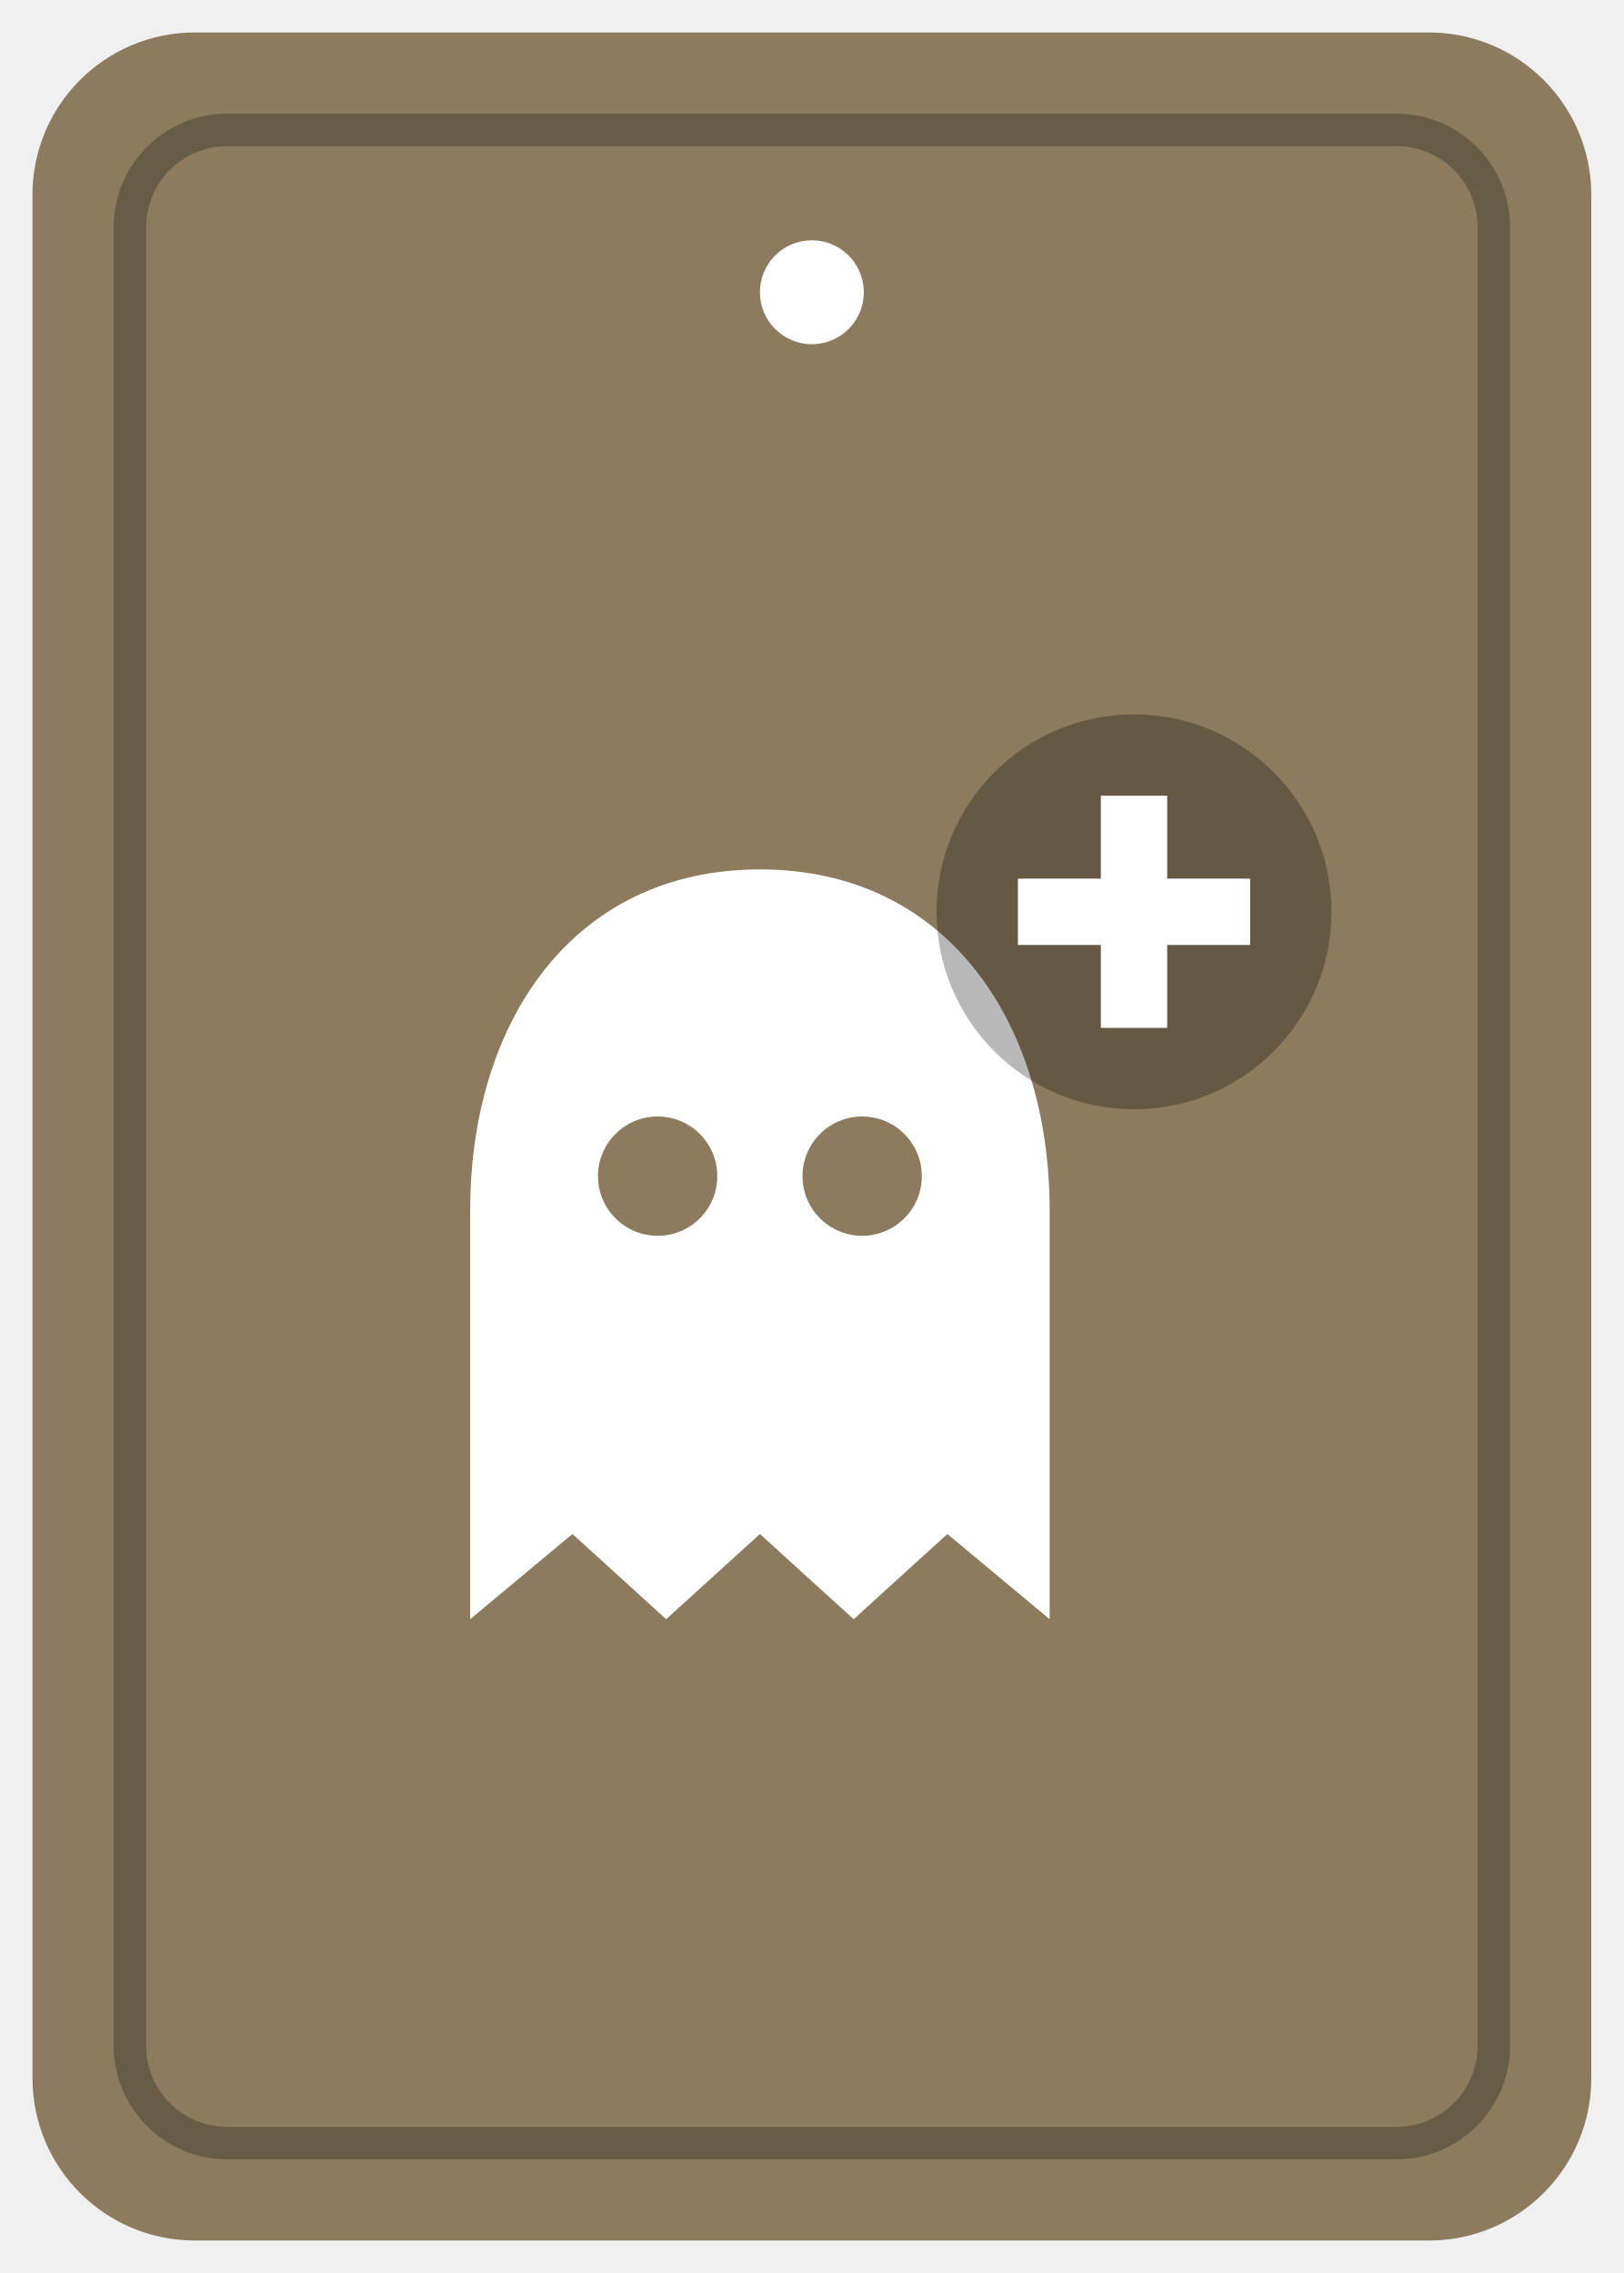
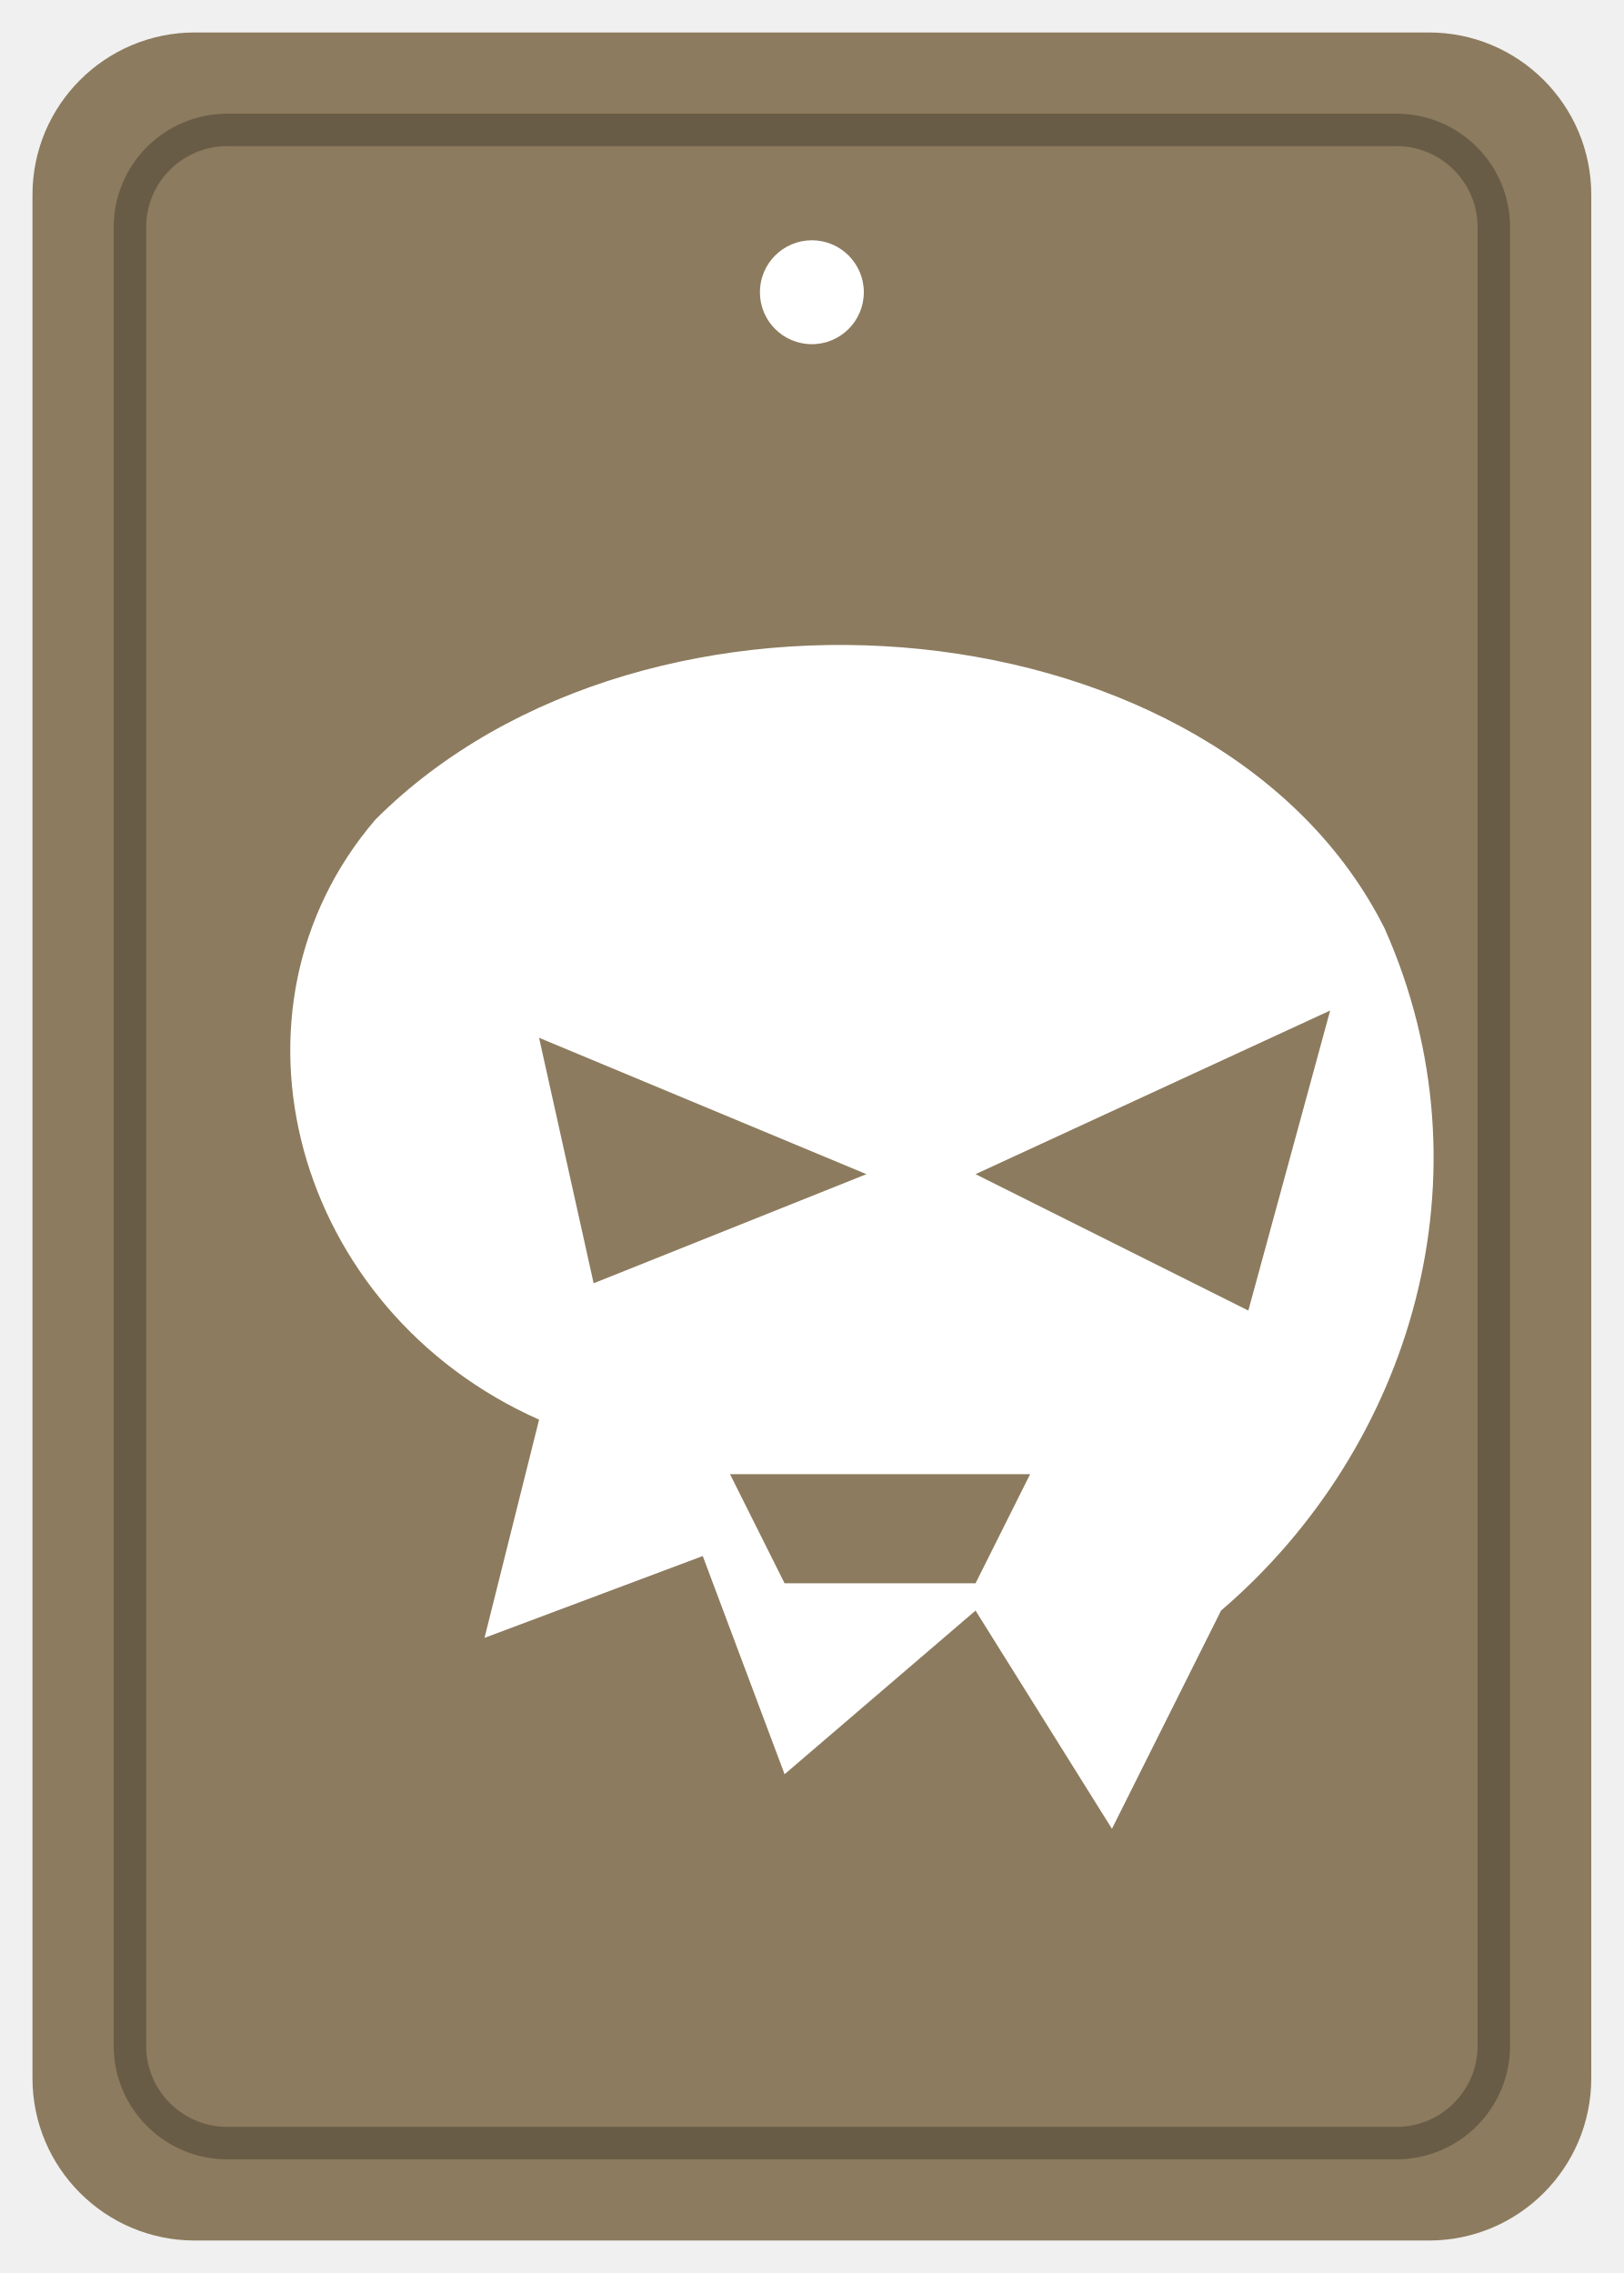
<svg xmlns="http://www.w3.org/2000/svg" viewBox="0 0 100 140">
  <rect x="2" y="2" width="96" height="136" rx="10" fill="#8c7b5e" />
  <rect x="8" y="8" width="84" height="124" rx="6" fill="none" stroke="#000" stroke-opacity=".25" stroke-width="2" />
  <circle cx="50.0" cy="18" r="3.2" fill="#fff" />
-   <g transform="translate(18 44) scale(.64)">
+   <g transform="translate(8 32) scale(.84)">
    <g fill="#fff" color="#fff">
-       <g transform="translate(4 10) scale(.82)">
-         <path d="M50 6C28 6 16 24 16 46v48l12-10 11 10 11-10 11 10 11-10 12 10V46C84 24 72 6 50 6zM31 42a7 7 0 1 0 14 0a7 7 0 1 0 -14 0ZM55 42a7 7 0 1 0 14 0a7 7 0 1 0 -14 0Z" fill-rule="evenodd" />
-       </g>
-       <g transform="translate(62 0) scale(.38)">
-         <circle cx="50" cy="50" r="50" fill="#000" fill-opacity=".28" />
-         <g transform="translate(15 15) scale(.7)">
-           <path d="M38 8h24v30h30v24H62v30H38V62H8V38h30z" fill-rule="nonzero" />
+       <mask id="k9" maskUnits="userSpaceOnUse" x="-100" y="-100" width="300" height="300">
+         <rect x="-100" y="-100" width="300" height="300" fill="#fff" />
+         <g fill="#000" color="#000">
+           <path d="M30 38 54 48 34 56z" fill-rule="nonzero" />
+           <path d="M88 36 62 48 82 58z" fill-rule="nonzero" />
+           <path d="M44 70h22l-4 8h-14z" fill-rule="nonzero" />
        </g>
+       </mask>
+       <g mask="url(#k9)">
+         <path d="M18 22C38 2 80 6 92 30c8 18 2 38-12 50L72 96 62 80 48 92 42 76 26 82 30 66C12 58 6 36 18 22z" fill-rule="nonzero" />
      </g>
    </g>
  </g>
</svg>
